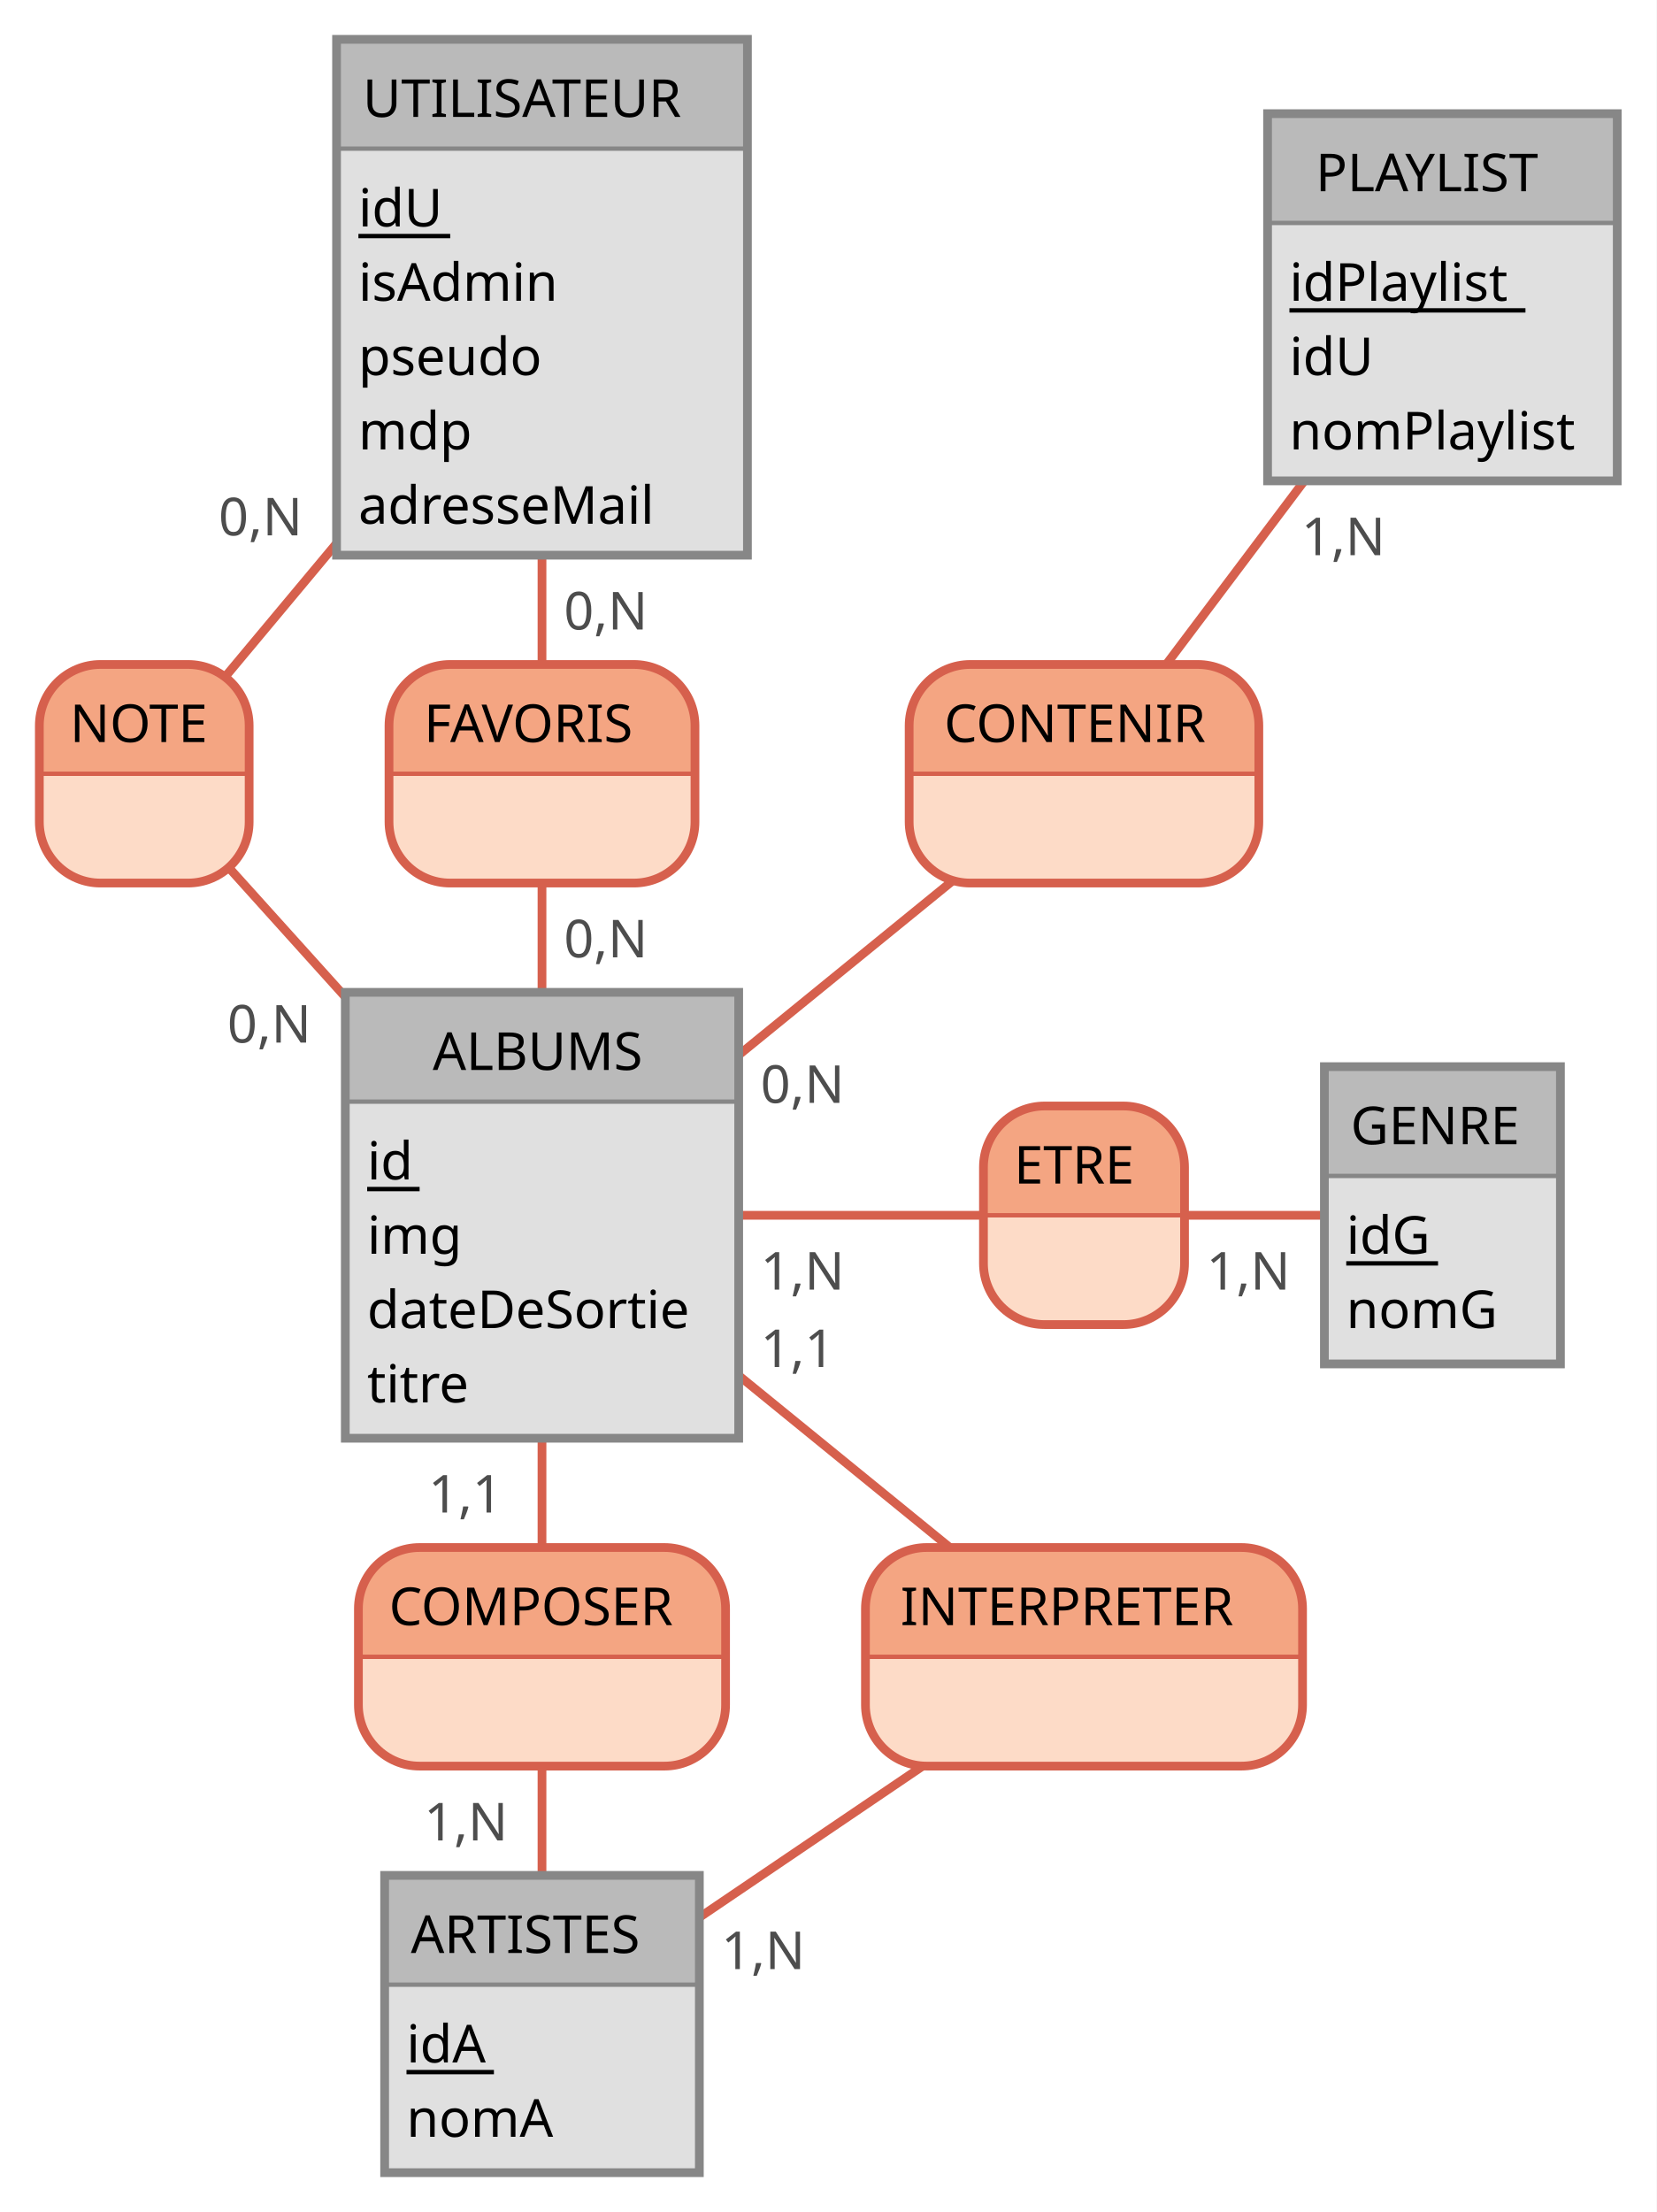
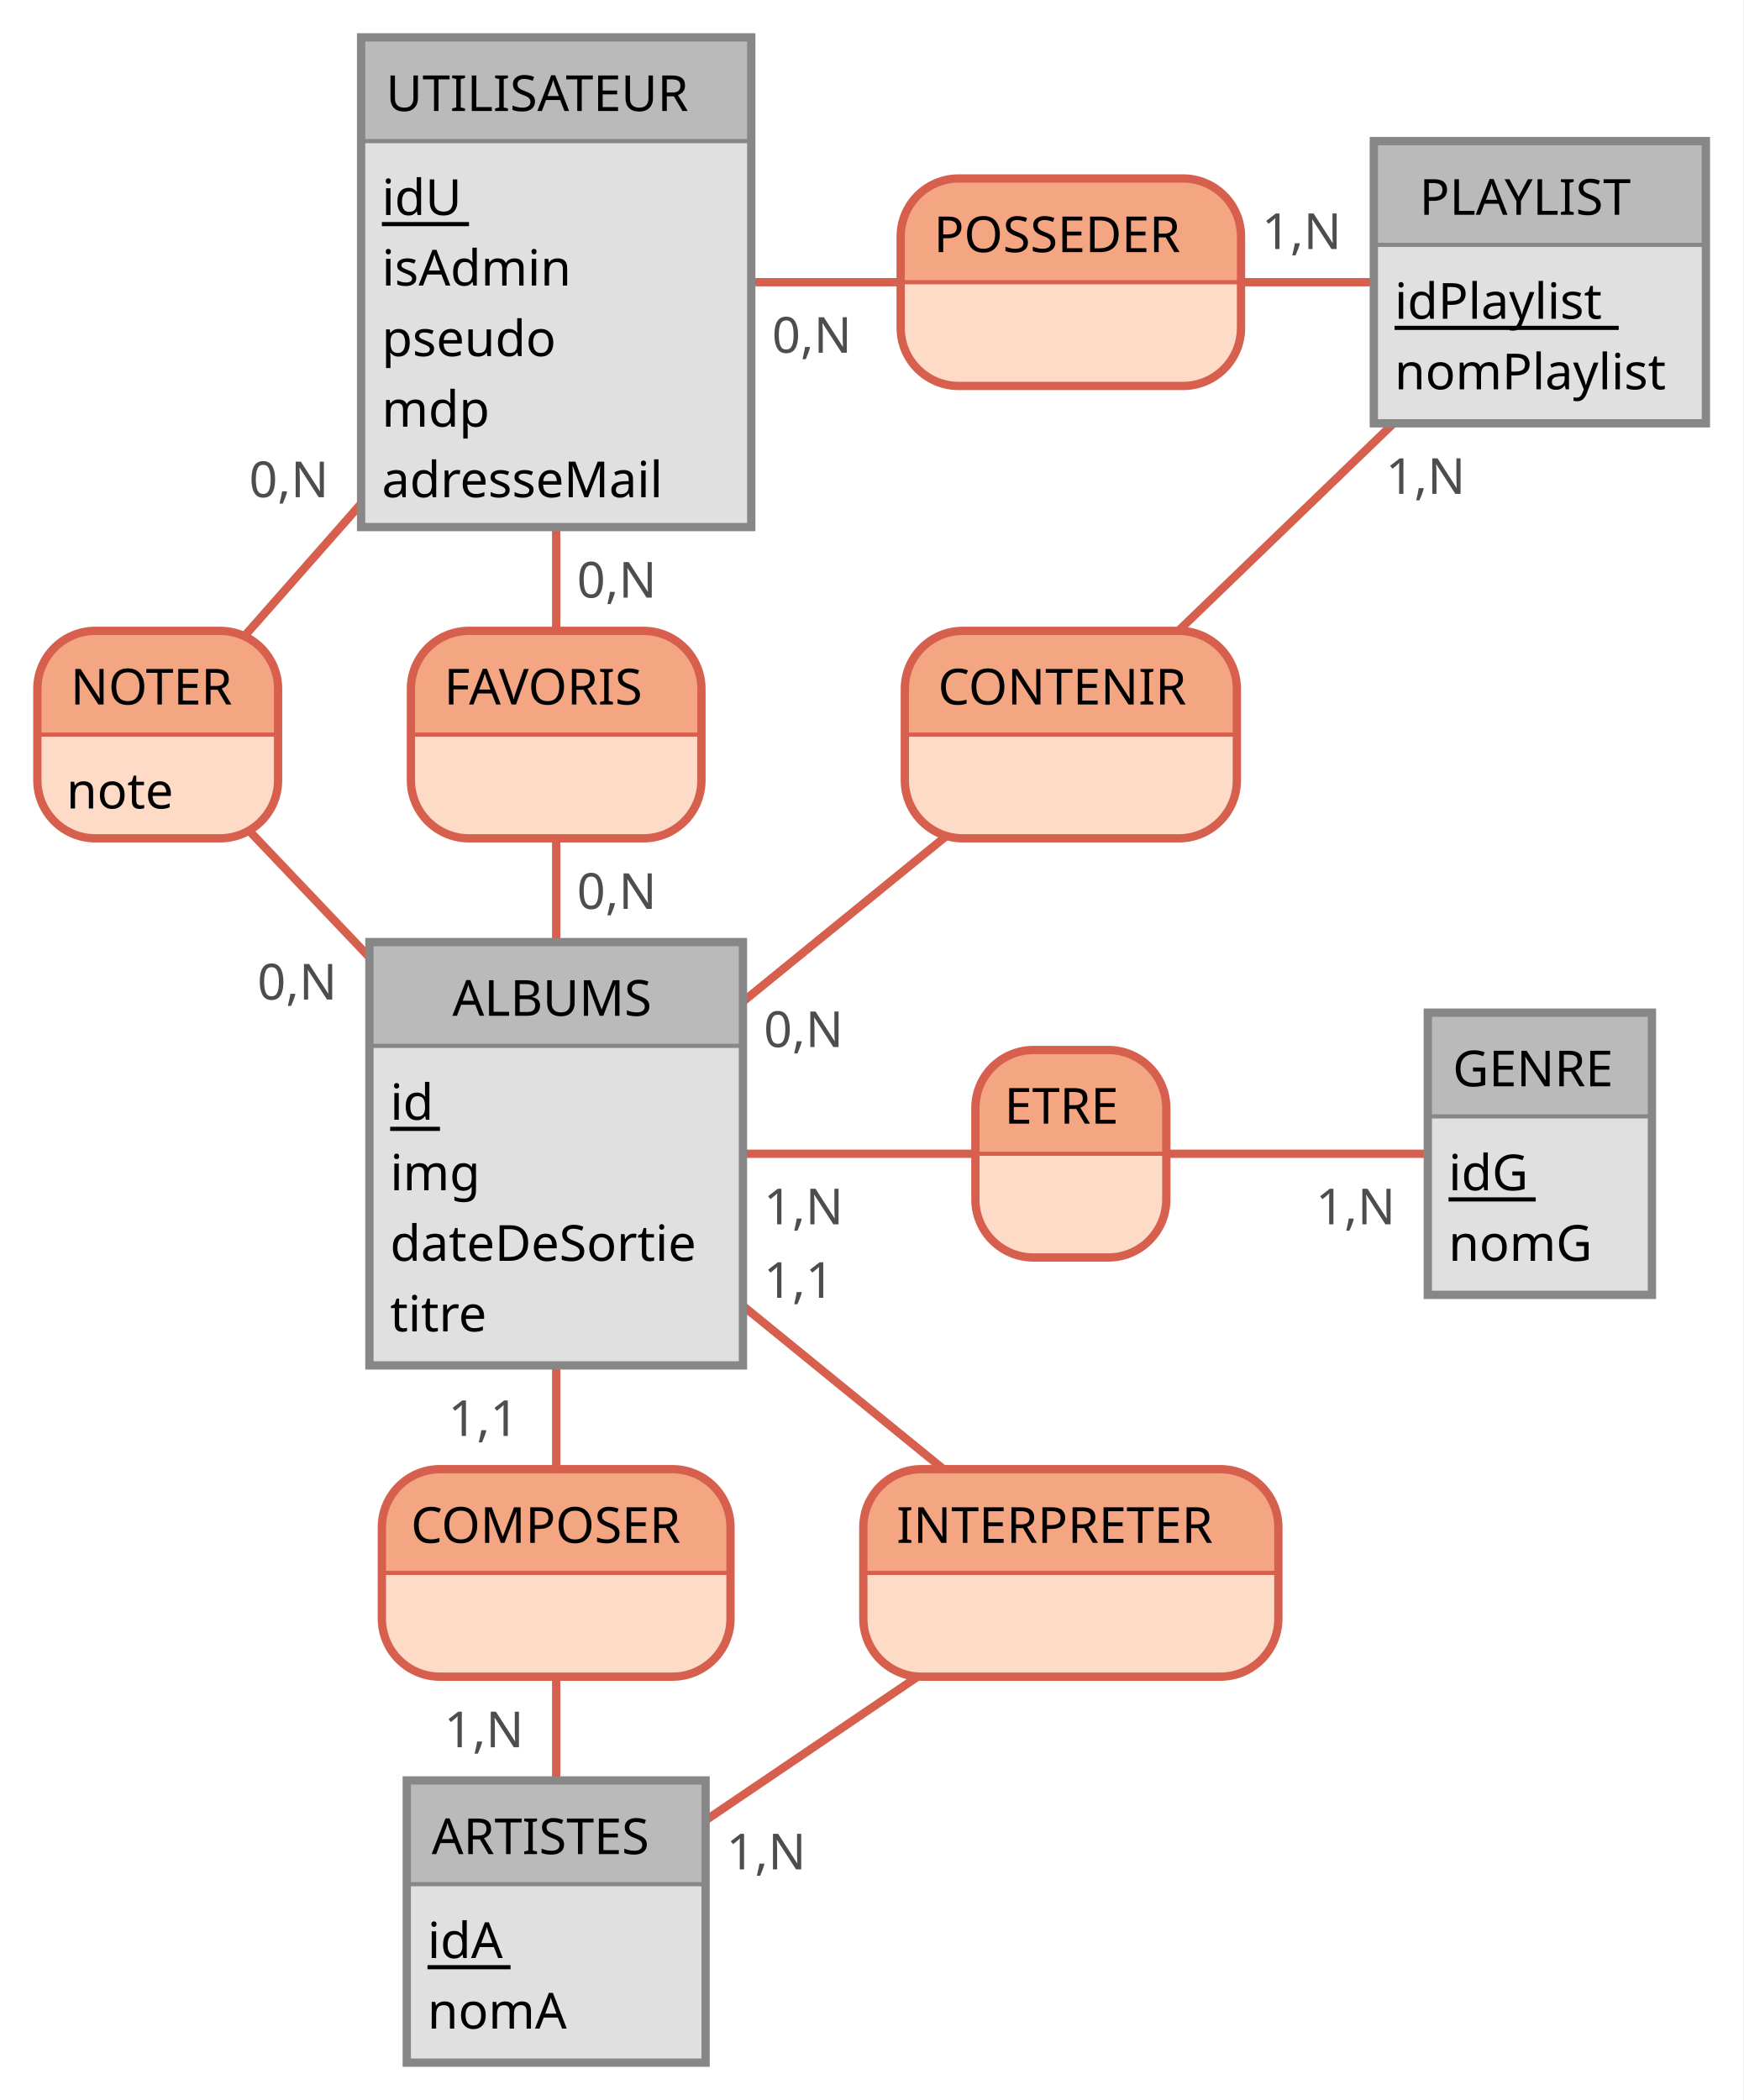
- <svg xmlns="http://www.w3.org/2000/svg" width="379" height="506" viewBox="0 0 379 506">
-   <rect x="0" y="0" width="379" height="506" fill="#ffffff" stroke="none" stroke-width="0" />
+ <svg xmlns="http://www.w3.org/2000/svg" width="420" height="506" viewBox="0 0 420 506">
+   <rect x="0" y="0" width="420" height="506" fill="#ffffff" stroke="none" stroke-width="0" />
  <g>
-     <line x1="124" y1="278" x2="33" y2="177" stroke="#d6604d" stroke-width="2" />
-     <line x1="124" y1="68" x2="33" y2="177" stroke="#d6604d" stroke-width="2" />
+     <line x1="371" y1="68" x2="258" y2="68" stroke="#d6604d" stroke-width="2" />
+     <line x1="134" y1="68" x2="258" y2="68" stroke="#d6604d" stroke-width="2" />
    <g>
-       <path d="M43 152 a14 14 90 0 1 14 14 V177 h-48 V166 a14 14 90 0 1 14 -14" fill="#f4a582" stroke="#f4a582" stroke-width="0" />
-       <path d="M57 177 v11 a14 14 90 0 1 -14 14 H23 a14 14 90 0 1 -14 -14 V177 H48" fill="#fddbc7" stroke="#fddbc7" stroke-width="0" />
-       <rect x="9" y="152" width="48" height="50" fill="none" rx="14" stroke="#d6604d" stroke-width="2" />
-       <line x1="9" y1="177" x2="57" y2="177" stroke="#d6604d" stroke-width="1" />
-       <text x="16" y="169.75" fill="#000000" font-family="Verdana" font-size="12">NOTE</text>
+       <path d="M285 43 a14 14 90 0 1 14 14 V68 h-82 V57 a14 14 90 0 1 14 -14" fill="#f4a582" stroke="#f4a582" stroke-width="0" />
+       <path d="M299 68 v11 a14 14 90 0 1 -14 14 H231 a14 14 90 0 1 -14 -14 V68 H82" fill="#fddbc7" stroke="#fddbc7" stroke-width="0" />
+       <rect x="217" y="43" width="82" height="50" fill="none" rx="14" stroke="#d6604d" stroke-width="2" />
+       <line x1="217" y1="68" x2="299" y2="68" stroke="#d6604d" stroke-width="1" />
+       <text x="225" y="60.75" fill="#000000" font-family="Verdana" font-size="12">POSSEDER</text>
    </g>
-     <text x="52" y="238.5" fill="#4d4d4d" font-family="Verdana" font-size="12">0,N</text>
-     <text x="50" y="122.47" fill="#4d4d4d" font-family="Verdana" font-size="12">0,N</text>
+     <text x="304" y="60" fill="#4d4d4d" font-family="Verdana" font-size="12">1,N</text>
+     <text x="186" y="85" fill="#4d4d4d" font-family="Verdana" font-size="12">0,N</text>
  </g>
  <g>
-     <line x1="124" y1="278" x2="124" y2="177" stroke="#d6604d" stroke-width="2" />
-     <line x1="124" y1="68" x2="124" y2="177" stroke="#d6604d" stroke-width="2" />
+     <line x1="134" y1="278" x2="38" y2="177" stroke="#d6604d" stroke-width="2" />
+     <line x1="134" y1="68" x2="38" y2="177" stroke="#d6604d" stroke-width="2" />
    <g>
-       <path d="M145 152 a14 14 90 0 1 14 14 V177 h-70 V166 a14 14 90 0 1 14 -14" fill="#f4a582" stroke="#f4a582" stroke-width="0" />
-       <path d="M159 177 v11 a14 14 90 0 1 -14 14 H103 a14 14 90 0 1 -14 -14 V177 H70" fill="#fddbc7" stroke="#fddbc7" stroke-width="0" />
-       <rect x="89" y="152" width="70" height="50" fill="none" rx="14" stroke="#d6604d" stroke-width="2" />
-       <line x1="89" y1="177" x2="159" y2="177" stroke="#d6604d" stroke-width="1" />
-       <text x="97" y="169.75" fill="#000000" font-family="Verdana" font-size="12">FAVORIS</text>
+       <path d="M53 152 a14 14 90 0 1 14 14 V177 h-58 V166 a14 14 90 0 1 14 -14" fill="#f4a582" stroke="#f4a582" stroke-width="0" />
+       <path d="M67 177 v11 a14 14 90 0 1 -14 14 H23 a14 14 90 0 1 -14 -14 V177 H58" fill="#fddbc7" stroke="#fddbc7" stroke-width="0" />
+       <rect x="9" y="152" width="58" height="50" fill="none" rx="14" stroke="#d6604d" stroke-width="2" />
+       <line x1="9" y1="177" x2="67" y2="177" stroke="#d6604d" stroke-width="1" />
+       <text x="17" y="169.75" fill="#000000" font-family="Verdana" font-size="12">NOTER</text>
+       <text x="16" y="194.8" fill="#000000" font-family="Verdana" font-size="12">note</text>
    </g>
-     <text x="129" y="219" fill="#4d4d4d" font-family="Verdana" font-size="12">0,N</text>
-     <text x="129" y="144" fill="#4d4d4d" font-family="Verdana" font-size="12">0,N</text>
+     <text x="62" y="240.84" fill="#4d4d4d" font-family="Verdana" font-size="12">0,N</text>
+     <text x="60" y="119.8" fill="#4d4d4d" font-family="Verdana" font-size="12">0,N</text>
  </g>
  <g>
-     <line x1="124" y1="278" x2="248" y2="177" stroke="#d6604d" stroke-width="2" />
-     <line x1="330" y1="68" x2="248" y2="177" stroke="#d6604d" stroke-width="2" />
+     <line x1="134" y1="278" x2="134" y2="177" stroke="#d6604d" stroke-width="2" />
+     <line x1="134" y1="68" x2="134" y2="177" stroke="#d6604d" stroke-width="2" />
    <g>
-       <path d="M274 152 a14 14 90 0 1 14 14 V177 h-80 V166 a14 14 90 0 1 14 -14" fill="#f4a582" stroke="#f4a582" stroke-width="0" />
-       <path d="M288 177 v11 a14 14 90 0 1 -14 14 H222 a14 14 90 0 1 -14 -14 V177 H80" fill="#fddbc7" stroke="#fddbc7" stroke-width="0" />
-       <rect x="208" y="152" width="80" height="50" fill="none" rx="14" stroke="#d6604d" stroke-width="2" />
-       <line x1="208" y1="177" x2="288" y2="177" stroke="#d6604d" stroke-width="1" />
-       <text x="216" y="169.75" fill="#000000" font-family="Verdana" font-size="12">CONTENIR</text>
+       <path d="M155 152 a14 14 90 0 1 14 14 V177 h-70 V166 a14 14 90 0 1 14 -14" fill="#f4a582" stroke="#f4a582" stroke-width="0" />
+       <path d="M169 177 v11 a14 14 90 0 1 -14 14 H113 a14 14 90 0 1 -14 -14 V177 H70" fill="#fddbc7" stroke="#fddbc7" stroke-width="0" />
+       <rect x="99" y="152" width="70" height="50" fill="none" rx="14" stroke="#d6604d" stroke-width="2" />
+       <line x1="99" y1="177" x2="169" y2="177" stroke="#d6604d" stroke-width="1" />
+       <text x="107" y="169.75" fill="#000000" font-family="Verdana" font-size="12">FAVORIS</text>
    </g>
-     <text x="174" y="252.29" fill="#4d4d4d" font-family="Verdana" font-size="12">0,N</text>
-     <text x="297.73" y="127" fill="#4d4d4d" font-family="Verdana" font-size="12">1,N</text>
+     <text x="139" y="219" fill="#4d4d4d" font-family="Verdana" font-size="12">0,N</text>
+     <text x="139" y="144" fill="#4d4d4d" font-family="Verdana" font-size="12">0,N</text>
  </g>
  <g>
-     <line x1="330" y1="278" x2="248" y2="278" stroke="#d6604d" stroke-width="2" />
-     <line x1="124" y1="278" x2="248" y2="278" stroke="#d6604d" stroke-width="2" />
+     <line x1="134" y1="278" x2="258" y2="177" stroke="#d6604d" stroke-width="2" />
+     <line x1="371" y1="68" x2="258" y2="177" stroke="#d6604d" stroke-width="2" />
    <g>
-       <path d="M257 253 a14 14 90 0 1 14 14 V278 h-46 V267 a14 14 90 0 1 14 -14" fill="#f4a582" stroke="#f4a582" stroke-width="0" />
-       <path d="M271 278 v11 a14 14 90 0 1 -14 14 H239 a14 14 90 0 1 -14 -14 V278 H46" fill="#fddbc7" stroke="#fddbc7" stroke-width="0" />
-       <rect x="225" y="253" width="46" height="50" fill="none" rx="14" stroke="#d6604d" stroke-width="2" />
-       <line x1="225" y1="278" x2="271" y2="278" stroke="#d6604d" stroke-width="1" />
-       <text x="232" y="270.75" fill="#000000" font-family="Verdana" font-size="12">ETRE</text>
+       <path d="M284 152 a14 14 90 0 1 14 14 V177 h-80 V166 a14 14 90 0 1 14 -14" fill="#f4a582" stroke="#f4a582" stroke-width="0" />
+       <path d="M298 177 v11 a14 14 90 0 1 -14 14 H232 a14 14 90 0 1 -14 -14 V177 H80" fill="#fddbc7" stroke="#fddbc7" stroke-width="0" />
+       <rect x="218" y="152" width="80" height="50" fill="none" rx="14" stroke="#d6604d" stroke-width="2" />
+       <line x1="218" y1="177" x2="298" y2="177" stroke="#d6604d" stroke-width="1" />
+       <text x="226" y="169.75" fill="#000000" font-family="Verdana" font-size="12">CONTENIR</text>
    </g>
-     <text x="276" y="295" fill="#4d4d4d" font-family="Verdana" font-size="12">1,N</text>
-     <text x="174" y="295" fill="#4d4d4d" font-family="Verdana" font-size="12">1,N</text>
+     <text x="184" y="252.29" fill="#4d4d4d" font-family="Verdana" font-size="12">0,N</text>
+     <text x="333.86" y="119" fill="#4d4d4d" font-family="Verdana" font-size="12">1,N</text>
  </g>
  <g>
-     <line x1="124" y1="463" x2="124" y2="379" stroke="#d6604d" stroke-width="2" />
-     <line x1="124" y1="278" x2="124" y2="379" stroke="#d6604d" stroke-width="2" />
+     <line x1="371" y1="278" x2="258" y2="278" stroke="#d6604d" stroke-width="2" />
+     <line x1="134" y1="278" x2="258" y2="278" stroke="#d6604d" stroke-width="2" />
    <g>
-       <path d="M152 354 a14 14 90 0 1 14 14 V379 h-84 V368 a14 14 90 0 1 14 -14" fill="#f4a582" stroke="#f4a582" stroke-width="0" />
-       <path d="M166 379 v11 a14 14 90 0 1 -14 14 H96 a14 14 90 0 1 -14 -14 V379 H84" fill="#fddbc7" stroke="#fddbc7" stroke-width="0" />
-       <rect x="82" y="354" width="84" height="50" fill="none" rx="14" stroke="#d6604d" stroke-width="2" />
-       <line x1="82" y1="379" x2="166" y2="379" stroke="#d6604d" stroke-width="1" />
-       <text x="89" y="371.75" fill="#000000" font-family="Verdana" font-size="12">COMPOSER</text>
+       <path d="M267 253 a14 14 90 0 1 14 14 V278 h-46 V267 a14 14 90 0 1 14 -14" fill="#f4a582" stroke="#f4a582" stroke-width="0" />
+       <path d="M281 278 v11 a14 14 90 0 1 -14 14 H249 a14 14 90 0 1 -14 -14 V278 H46" fill="#fddbc7" stroke="#fddbc7" stroke-width="0" />
+       <rect x="235" y="253" width="46" height="50" fill="none" rx="14" stroke="#d6604d" stroke-width="2" />
+       <line x1="235" y1="278" x2="281" y2="278" stroke="#d6604d" stroke-width="1" />
+       <text x="242" y="270.75" fill="#000000" font-family="Verdana" font-size="12">ETRE</text>
    </g>
-     <text x="97" y="421" fill="#4d4d4d" font-family="Verdana" font-size="12">1,N</text>
-     <text x="98" y="346" fill="#4d4d4d" font-family="Verdana" font-size="12">1,1</text>
+     <text x="317" y="295" fill="#4d4d4d" font-family="Verdana" font-size="12">1,N</text>
+     <text x="184" y="295" fill="#4d4d4d" font-family="Verdana" font-size="12">1,N</text>
  </g>
  <g>
-     <line x1="124" y1="463" x2="248" y2="379" stroke="#d6604d" stroke-width="2" />
-     <line x1="124" y1="278" x2="248" y2="379" stroke="#d6604d" stroke-width="2" />
+     <line x1="134" y1="463" x2="134" y2="379" stroke="#d6604d" stroke-width="2" />
+     <line x1="134" y1="278" x2="134" y2="379" stroke="#d6604d" stroke-width="2" />
    <g>
-       <path d="M284 354 a14 14 90 0 1 14 14 V379 h-100 V368 a14 14 90 0 1 14 -14" fill="#f4a582" stroke="#f4a582" stroke-width="0" />
-       <path d="M298 379 v11 a14 14 90 0 1 -14 14 H212 a14 14 90 0 1 -14 -14 V379 H100" fill="#fddbc7" stroke="#fddbc7" stroke-width="0" />
-       <rect x="198" y="354" width="100" height="50" fill="none" rx="14" stroke="#d6604d" stroke-width="2" />
-       <line x1="198" y1="379" x2="298" y2="379" stroke="#d6604d" stroke-width="1" />
-       <text x="206" y="371.75" fill="#000000" font-family="Verdana" font-size="12">INTERPRETER</text>
+       <path d="M162 354 a14 14 90 0 1 14 14 V379 h-84 V368 a14 14 90 0 1 14 -14" fill="#f4a582" stroke="#f4a582" stroke-width="0" />
+       <path d="M176 379 v11 a14 14 90 0 1 -14 14 H106 a14 14 90 0 1 -14 -14 V379 H84" fill="#fddbc7" stroke="#fddbc7" stroke-width="0" />
+       <rect x="92" y="354" width="84" height="50" fill="none" rx="14" stroke="#d6604d" stroke-width="2" />
+       <line x1="92" y1="379" x2="176" y2="379" stroke="#d6604d" stroke-width="1" />
+       <text x="99" y="371.75" fill="#000000" font-family="Verdana" font-size="12">COMPOSER</text>
    </g>
-     <text x="165" y="450.43" fill="#4d4d4d" font-family="Verdana" font-size="12">1,N</text>
-     <text x="174" y="312.71" fill="#4d4d4d" font-family="Verdana" font-size="12">1,1</text>
+     <text x="107" y="421" fill="#4d4d4d" font-family="Verdana" font-size="12">1,N</text>
+     <text x="108" y="346" fill="#4d4d4d" font-family="Verdana" font-size="12">1,1</text>
+   </g>
+   <g>
+     <line x1="134" y1="463" x2="258" y2="379" stroke="#d6604d" stroke-width="2" />
+     <line x1="134" y1="278" x2="258" y2="379" stroke="#d6604d" stroke-width="2" />
+     <g>
+       <path d="M294 354 a14 14 90 0 1 14 14 V379 h-100 V368 a14 14 90 0 1 14 -14" fill="#f4a582" stroke="#f4a582" stroke-width="0" />
+       <path d="M308 379 v11 a14 14 90 0 1 -14 14 H222 a14 14 90 0 1 -14 -14 V379 H100" fill="#fddbc7" stroke="#fddbc7" stroke-width="0" />
+       <rect x="208" y="354" width="100" height="50" fill="none" rx="14" stroke="#d6604d" stroke-width="2" />
+       <line x1="208" y1="379" x2="308" y2="379" stroke="#d6604d" stroke-width="1" />
+       <text x="216" y="371.75" fill="#000000" font-family="Verdana" font-size="12">INTERPRETER</text>
+     </g>
+     <text x="175" y="450.43" fill="#4d4d4d" font-family="Verdana" font-size="12">1,N</text>
+     <text x="184" y="312.71" fill="#4d4d4d" font-family="Verdana" font-size="12">1,1</text>
  </g>
  <g>
    <g>
-       <rect x="77" y="9" width="94" height="25" fill="#bababa" stroke="none" stroke-width="0" opacity="1" />
-       <rect x="77" y="34" width="94" height="93" fill="#e0e0e0" stroke="none" stroke-width="0" opacity="1" />
-       <rect x="77" y="9" width="94" height="118" fill="none" stroke="#878787" stroke-width="2" opacity="1" />
-       <line x1="77" y1="34" x2="171" y2="34" stroke="#878787" stroke-width="1" />
+       <rect x="87" y="9" width="94" height="25" fill="#bababa" stroke="none" stroke-width="0" opacity="1" />
+       <rect x="87" y="34" width="94" height="93" fill="#e0e0e0" stroke="none" stroke-width="0" opacity="1" />
+       <rect x="87" y="9" width="94" height="118" fill="none" stroke="#878787" stroke-width="2" opacity="1" />
+       <line x1="87" y1="34" x2="181" y2="34" stroke="#878787" stroke-width="1" />
    </g>
-     <text x="83" y="26.75" fill="#000000" font-family="Verdana" font-size="12">UTILISATEUR</text>
-     <text x="82" y="51.8" fill="#000000" font-family="Verdana" font-size="12">idU</text>
-     <line x1="82" y1="54" x2="103" y2="54" stroke="#000000" stroke-width="1" />
-     <text x="82" y="68.8" fill="#000000" font-family="Verdana" font-size="12">isAdmin</text>
-     <text x="82" y="85.8" fill="#000000" font-family="Verdana" font-size="12">pseudo</text>
-     <text x="82" y="102.8" fill="#000000" font-family="Verdana" font-size="12">mdp</text>
-     <text x="82" y="119.8" fill="#000000" font-family="Verdana" font-size="12">adresseMail</text>
+     <text x="93" y="26.75" fill="#000000" font-family="Verdana" font-size="12">UTILISATEUR</text>
+     <text x="92" y="51.8" fill="#000000" font-family="Verdana" font-size="12">idU</text>
+     <line x1="92" y1="54" x2="113" y2="54" stroke="#000000" stroke-width="1" />
+     <text x="92" y="68.8" fill="#000000" font-family="Verdana" font-size="12">isAdmin</text>
+     <text x="92" y="85.8" fill="#000000" font-family="Verdana" font-size="12">pseudo</text>
+     <text x="92" y="102.8" fill="#000000" font-family="Verdana" font-size="12">mdp</text>
+     <text x="92" y="119.8" fill="#000000" font-family="Verdana" font-size="12">adresseMail</text>
  </g>
  <g>
    <g>
-       <rect x="290" y="26" width="80" height="25" fill="#bababa" stroke="none" stroke-width="0" opacity="1" />
-       <rect x="290" y="51" width="80" height="59" fill="#e0e0e0" stroke="none" stroke-width="0" opacity="1" />
-       <rect x="290" y="26" width="80" height="84" fill="none" stroke="#878787" stroke-width="2" opacity="1" />
-       <line x1="290" y1="51" x2="370" y2="51" stroke="#878787" stroke-width="1" />
+       <rect x="331" y="34" width="80" height="25" fill="#bababa" stroke="none" stroke-width="0" opacity="1" />
+       <rect x="331" y="59" width="80" height="43" fill="#e0e0e0" stroke="none" stroke-width="0" opacity="1" />
+       <rect x="331" y="34" width="80" height="68" fill="none" stroke="#878787" stroke-width="2" opacity="1" />
+       <line x1="331" y1="59" x2="411" y2="59" stroke="#878787" stroke-width="1" />
    </g>
-     <text x="301" y="43.75" fill="#000000" font-family="Verdana" font-size="12">PLAYLIST</text>
-     <text x="295" y="68.8" fill="#000000" font-family="Verdana" font-size="12">idPlaylist</text>
-     <line x1="295" y1="71" x2="349" y2="71" stroke="#000000" stroke-width="1" />
-     <text x="295" y="85.8" fill="#000000" font-family="Verdana" font-size="12">idU</text>
-     <text x="295" y="102.8" fill="#000000" font-family="Verdana" font-size="12">nomPlaylist</text>
+     <text x="342" y="51.75" fill="#000000" font-family="Verdana" font-size="12">PLAYLIST</text>
+     <text x="336" y="76.8" fill="#000000" font-family="Verdana" font-size="12">idPlaylist</text>
+     <line x1="336" y1="79" x2="390" y2="79" stroke="#000000" stroke-width="1" />
+     <text x="336" y="93.8" fill="#000000" font-family="Verdana" font-size="12">nomPlaylist</text>
  </g>
  <g>
    <g>
-       <rect x="79" y="227" width="90" height="25" fill="#bababa" stroke="none" stroke-width="0" opacity="1" />
-       <rect x="79" y="252" width="90" height="77" fill="#e0e0e0" stroke="none" stroke-width="0" opacity="1" />
-       <rect x="79" y="227" width="90" height="102" fill="none" stroke="#878787" stroke-width="2" opacity="1" />
-       <line x1="79" y1="252" x2="169" y2="252" stroke="#878787" stroke-width="1" />
+       <rect x="89" y="227" width="90" height="25" fill="#bababa" stroke="none" stroke-width="0" opacity="1" />
+       <rect x="89" y="252" width="90" height="77" fill="#e0e0e0" stroke="none" stroke-width="0" opacity="1" />
+       <rect x="89" y="227" width="90" height="102" fill="none" stroke="#878787" stroke-width="2" opacity="1" />
+       <line x1="89" y1="252" x2="179" y2="252" stroke="#878787" stroke-width="1" />
    </g>
-     <text x="99" y="244.75" fill="#000000" font-family="Verdana" font-size="12">ALBUMS</text>
-     <text x="84" y="269.8" fill="#000000" font-family="Verdana" font-size="12">id</text>
-     <line x1="84" y1="272" x2="96" y2="272" stroke="#000000" stroke-width="1" />
-     <text x="84" y="286.8" fill="#000000" font-family="Verdana" font-size="12">img</text>
-     <text x="84" y="303.8" fill="#000000" font-family="Verdana" font-size="12">dateDeSortie</text>
-     <text x="84" y="320.8" fill="#000000" font-family="Verdana" font-size="12">titre</text>
+     <text x="109" y="244.75" fill="#000000" font-family="Verdana" font-size="12">ALBUMS</text>
+     <text x="94" y="269.8" fill="#000000" font-family="Verdana" font-size="12">id</text>
+     <line x1="94" y1="272" x2="106" y2="272" stroke="#000000" stroke-width="1" />
+     <text x="94" y="286.8" fill="#000000" font-family="Verdana" font-size="12">img</text>
+     <text x="94" y="303.8" fill="#000000" font-family="Verdana" font-size="12">dateDeSortie</text>
+     <text x="94" y="320.8" fill="#000000" font-family="Verdana" font-size="12">titre</text>
  </g>
  <g>
    <g>
-       <rect x="303" y="244" width="54" height="25" fill="#bababa" stroke="none" stroke-width="0" opacity="1" />
-       <rect x="303" y="269" width="54" height="43" fill="#e0e0e0" stroke="none" stroke-width="0" opacity="1" />
-       <rect x="303" y="244" width="54" height="68" fill="none" stroke="#878787" stroke-width="2" opacity="1" />
-       <line x1="303" y1="269" x2="357" y2="269" stroke="#878787" stroke-width="1" />
+       <rect x="344" y="244" width="54" height="25" fill="#bababa" stroke="none" stroke-width="0" opacity="1" />
+       <rect x="344" y="269" width="54" height="43" fill="#e0e0e0" stroke="none" stroke-width="0" opacity="1" />
+       <rect x="344" y="244" width="54" height="68" fill="none" stroke="#878787" stroke-width="2" opacity="1" />
+       <line x1="344" y1="269" x2="398" y2="269" stroke="#878787" stroke-width="1" />
    </g>
-     <text x="309" y="261.75" fill="#000000" font-family="Verdana" font-size="12">GENRE</text>
-     <text x="308" y="286.8" fill="#000000" font-family="Verdana" font-size="12">idG</text>
-     <line x1="308" y1="289" x2="329" y2="289" stroke="#000000" stroke-width="1" />
-     <text x="308" y="303.8" fill="#000000" font-family="Verdana" font-size="12">nomG</text>
+     <text x="350" y="261.75" fill="#000000" font-family="Verdana" font-size="12">GENRE</text>
+     <text x="349" y="286.8" fill="#000000" font-family="Verdana" font-size="12">idG</text>
+     <line x1="349" y1="289" x2="370" y2="289" stroke="#000000" stroke-width="1" />
+     <text x="349" y="303.8" fill="#000000" font-family="Verdana" font-size="12">nomG</text>
  </g>
  <g>
    <g>
-       <rect x="88" y="429" width="72" height="25" fill="#bababa" stroke="none" stroke-width="0" opacity="1" />
-       <rect x="88" y="454" width="72" height="43" fill="#e0e0e0" stroke="none" stroke-width="0" opacity="1" />
-       <rect x="88" y="429" width="72" height="68" fill="none" stroke="#878787" stroke-width="2" opacity="1" />
-       <line x1="88" y1="454" x2="160" y2="454" stroke="#878787" stroke-width="1" />
+       <rect x="98" y="429" width="72" height="25" fill="#bababa" stroke="none" stroke-width="0" opacity="1" />
+       <rect x="98" y="454" width="72" height="43" fill="#e0e0e0" stroke="none" stroke-width="0" opacity="1" />
+       <rect x="98" y="429" width="72" height="68" fill="none" stroke="#878787" stroke-width="2" opacity="1" />
+       <line x1="98" y1="454" x2="170" y2="454" stroke="#878787" stroke-width="1" />
    </g>
-     <text x="94" y="446.75" fill="#000000" font-family="Verdana" font-size="12">ARTISTES</text>
-     <text x="93" y="471.8" fill="#000000" font-family="Verdana" font-size="12">idA</text>
-     <line x1="93" y1="474" x2="113" y2="474" stroke="#000000" stroke-width="1" />
-     <text x="93" y="488.8" fill="#000000" font-family="Verdana" font-size="12">nomA</text>
+     <text x="104" y="446.75" fill="#000000" font-family="Verdana" font-size="12">ARTISTES</text>
+     <text x="103" y="471.8" fill="#000000" font-family="Verdana" font-size="12">idA</text>
+     <line x1="103" y1="474" x2="123" y2="474" stroke="#000000" stroke-width="1" />
+     <text x="103" y="488.8" fill="#000000" font-family="Verdana" font-size="12">nomA</text>
  </g>
</svg>
